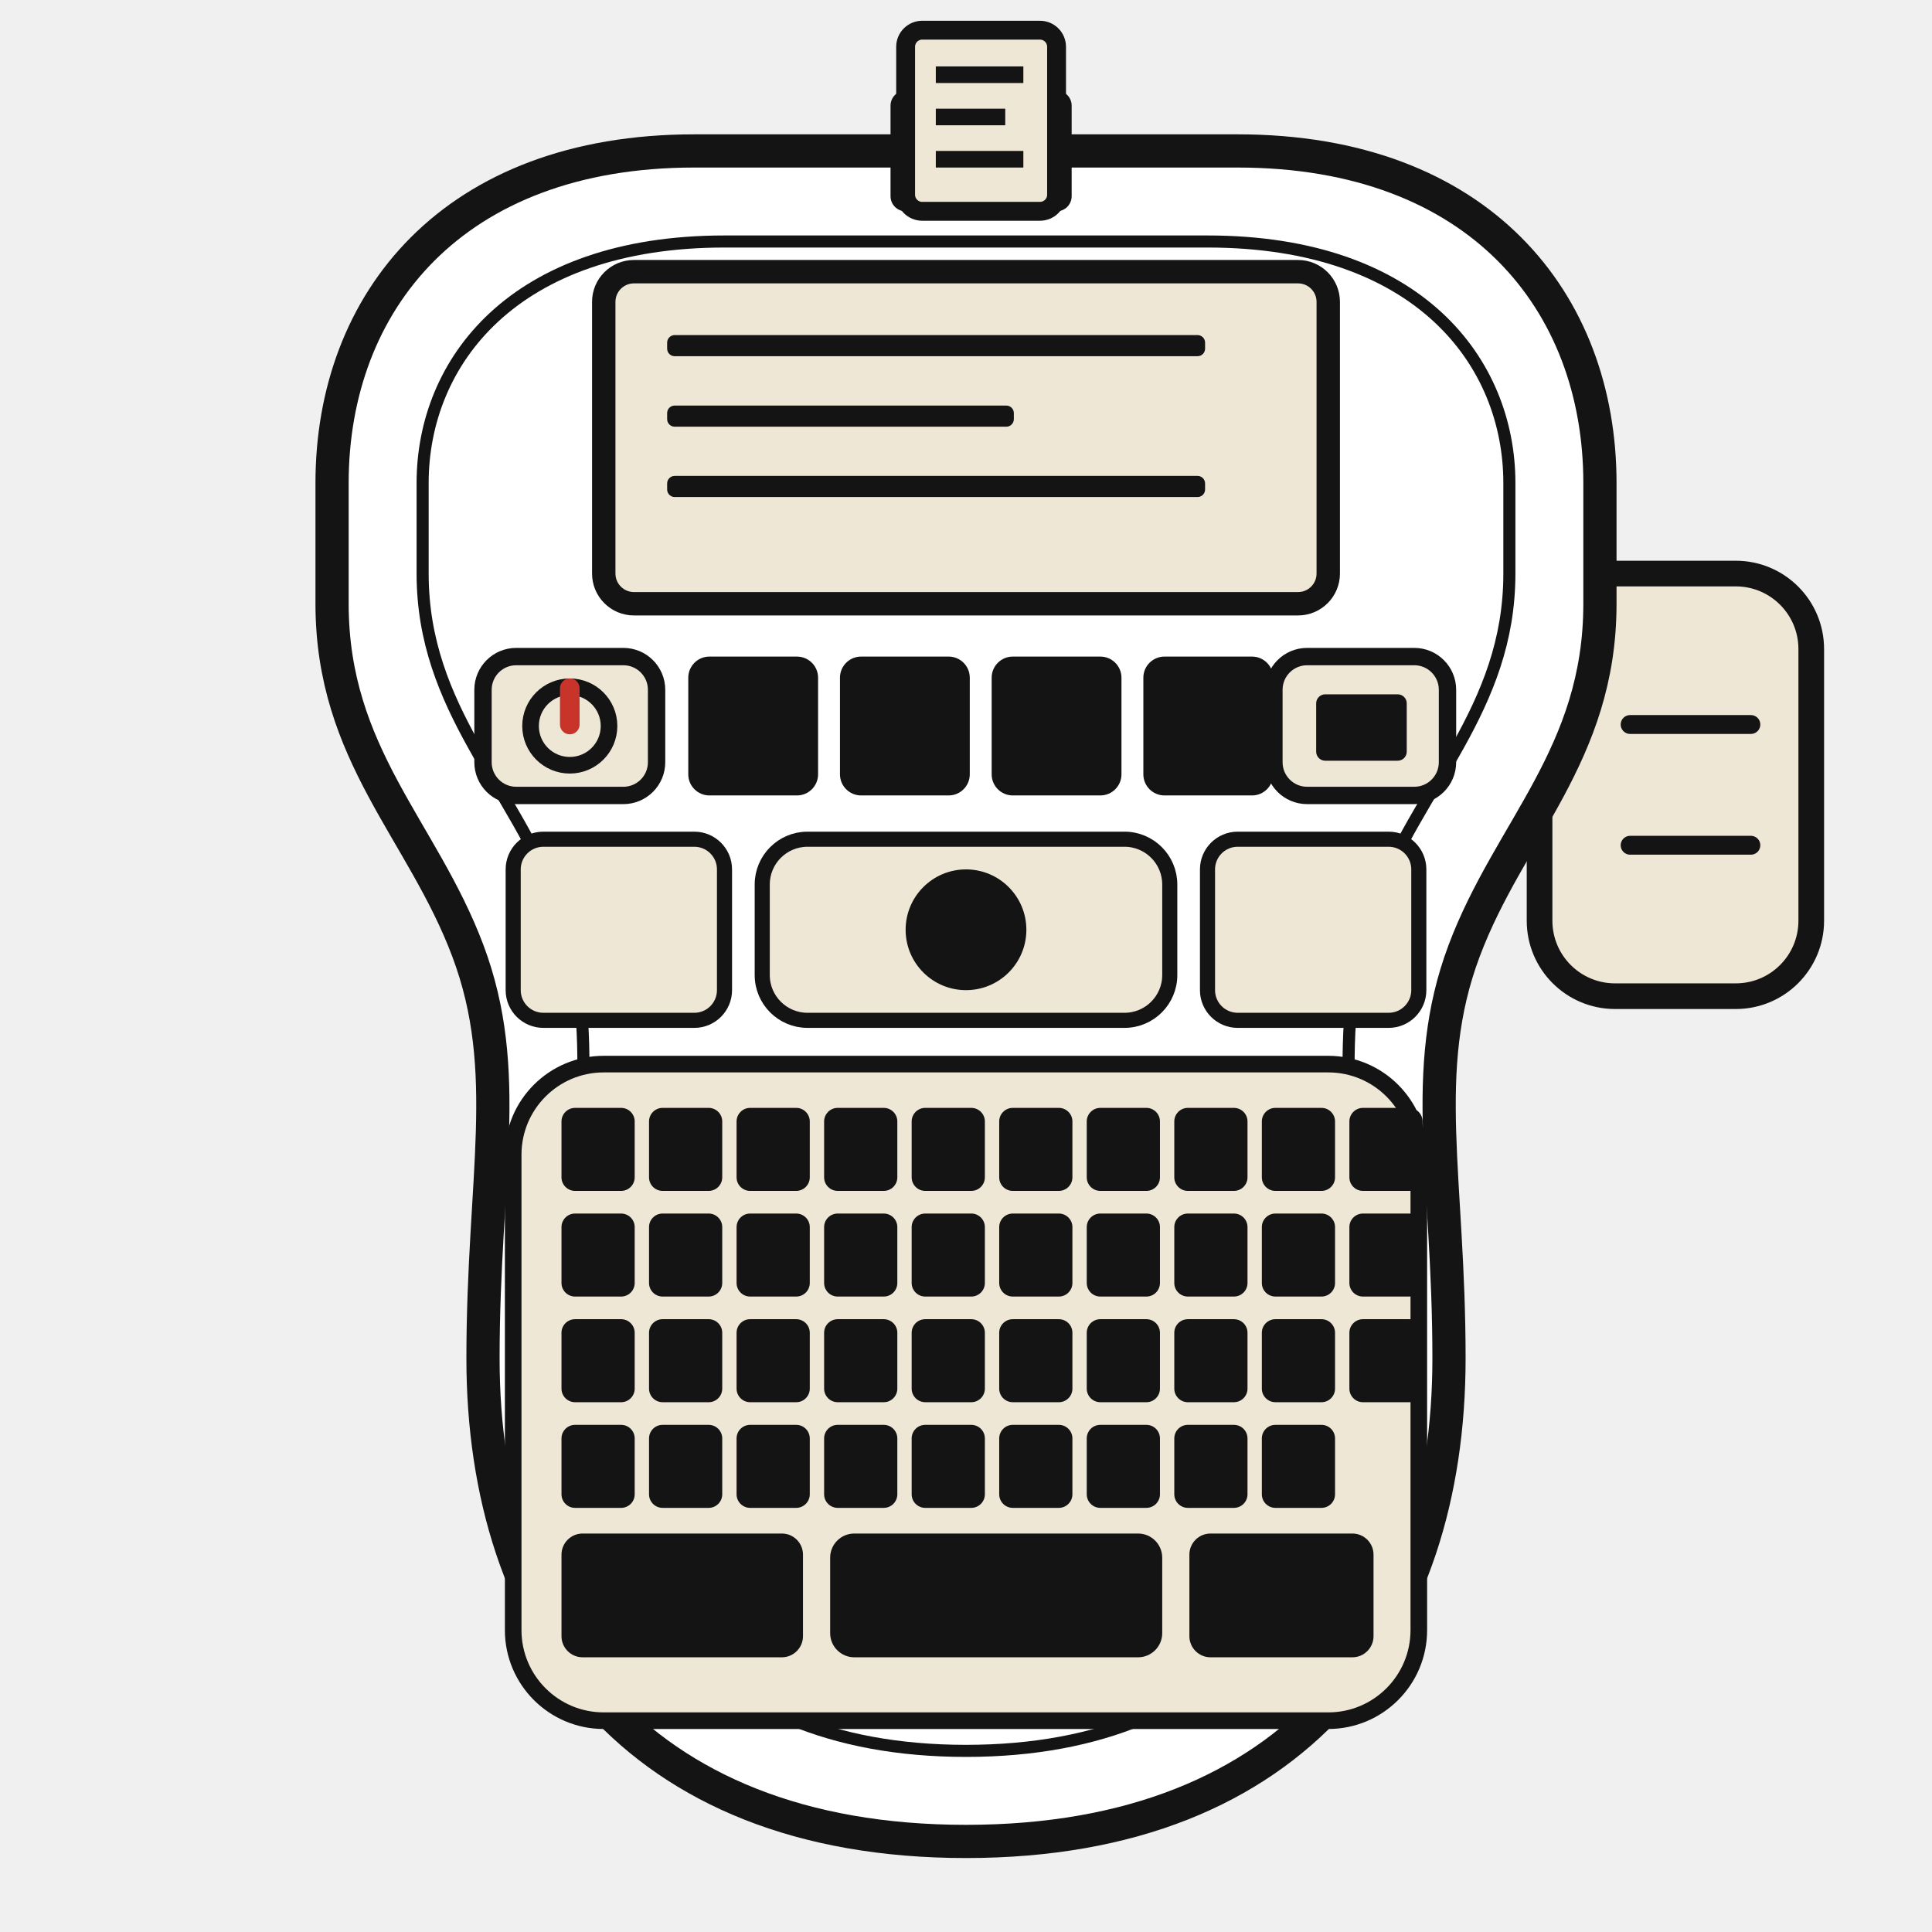
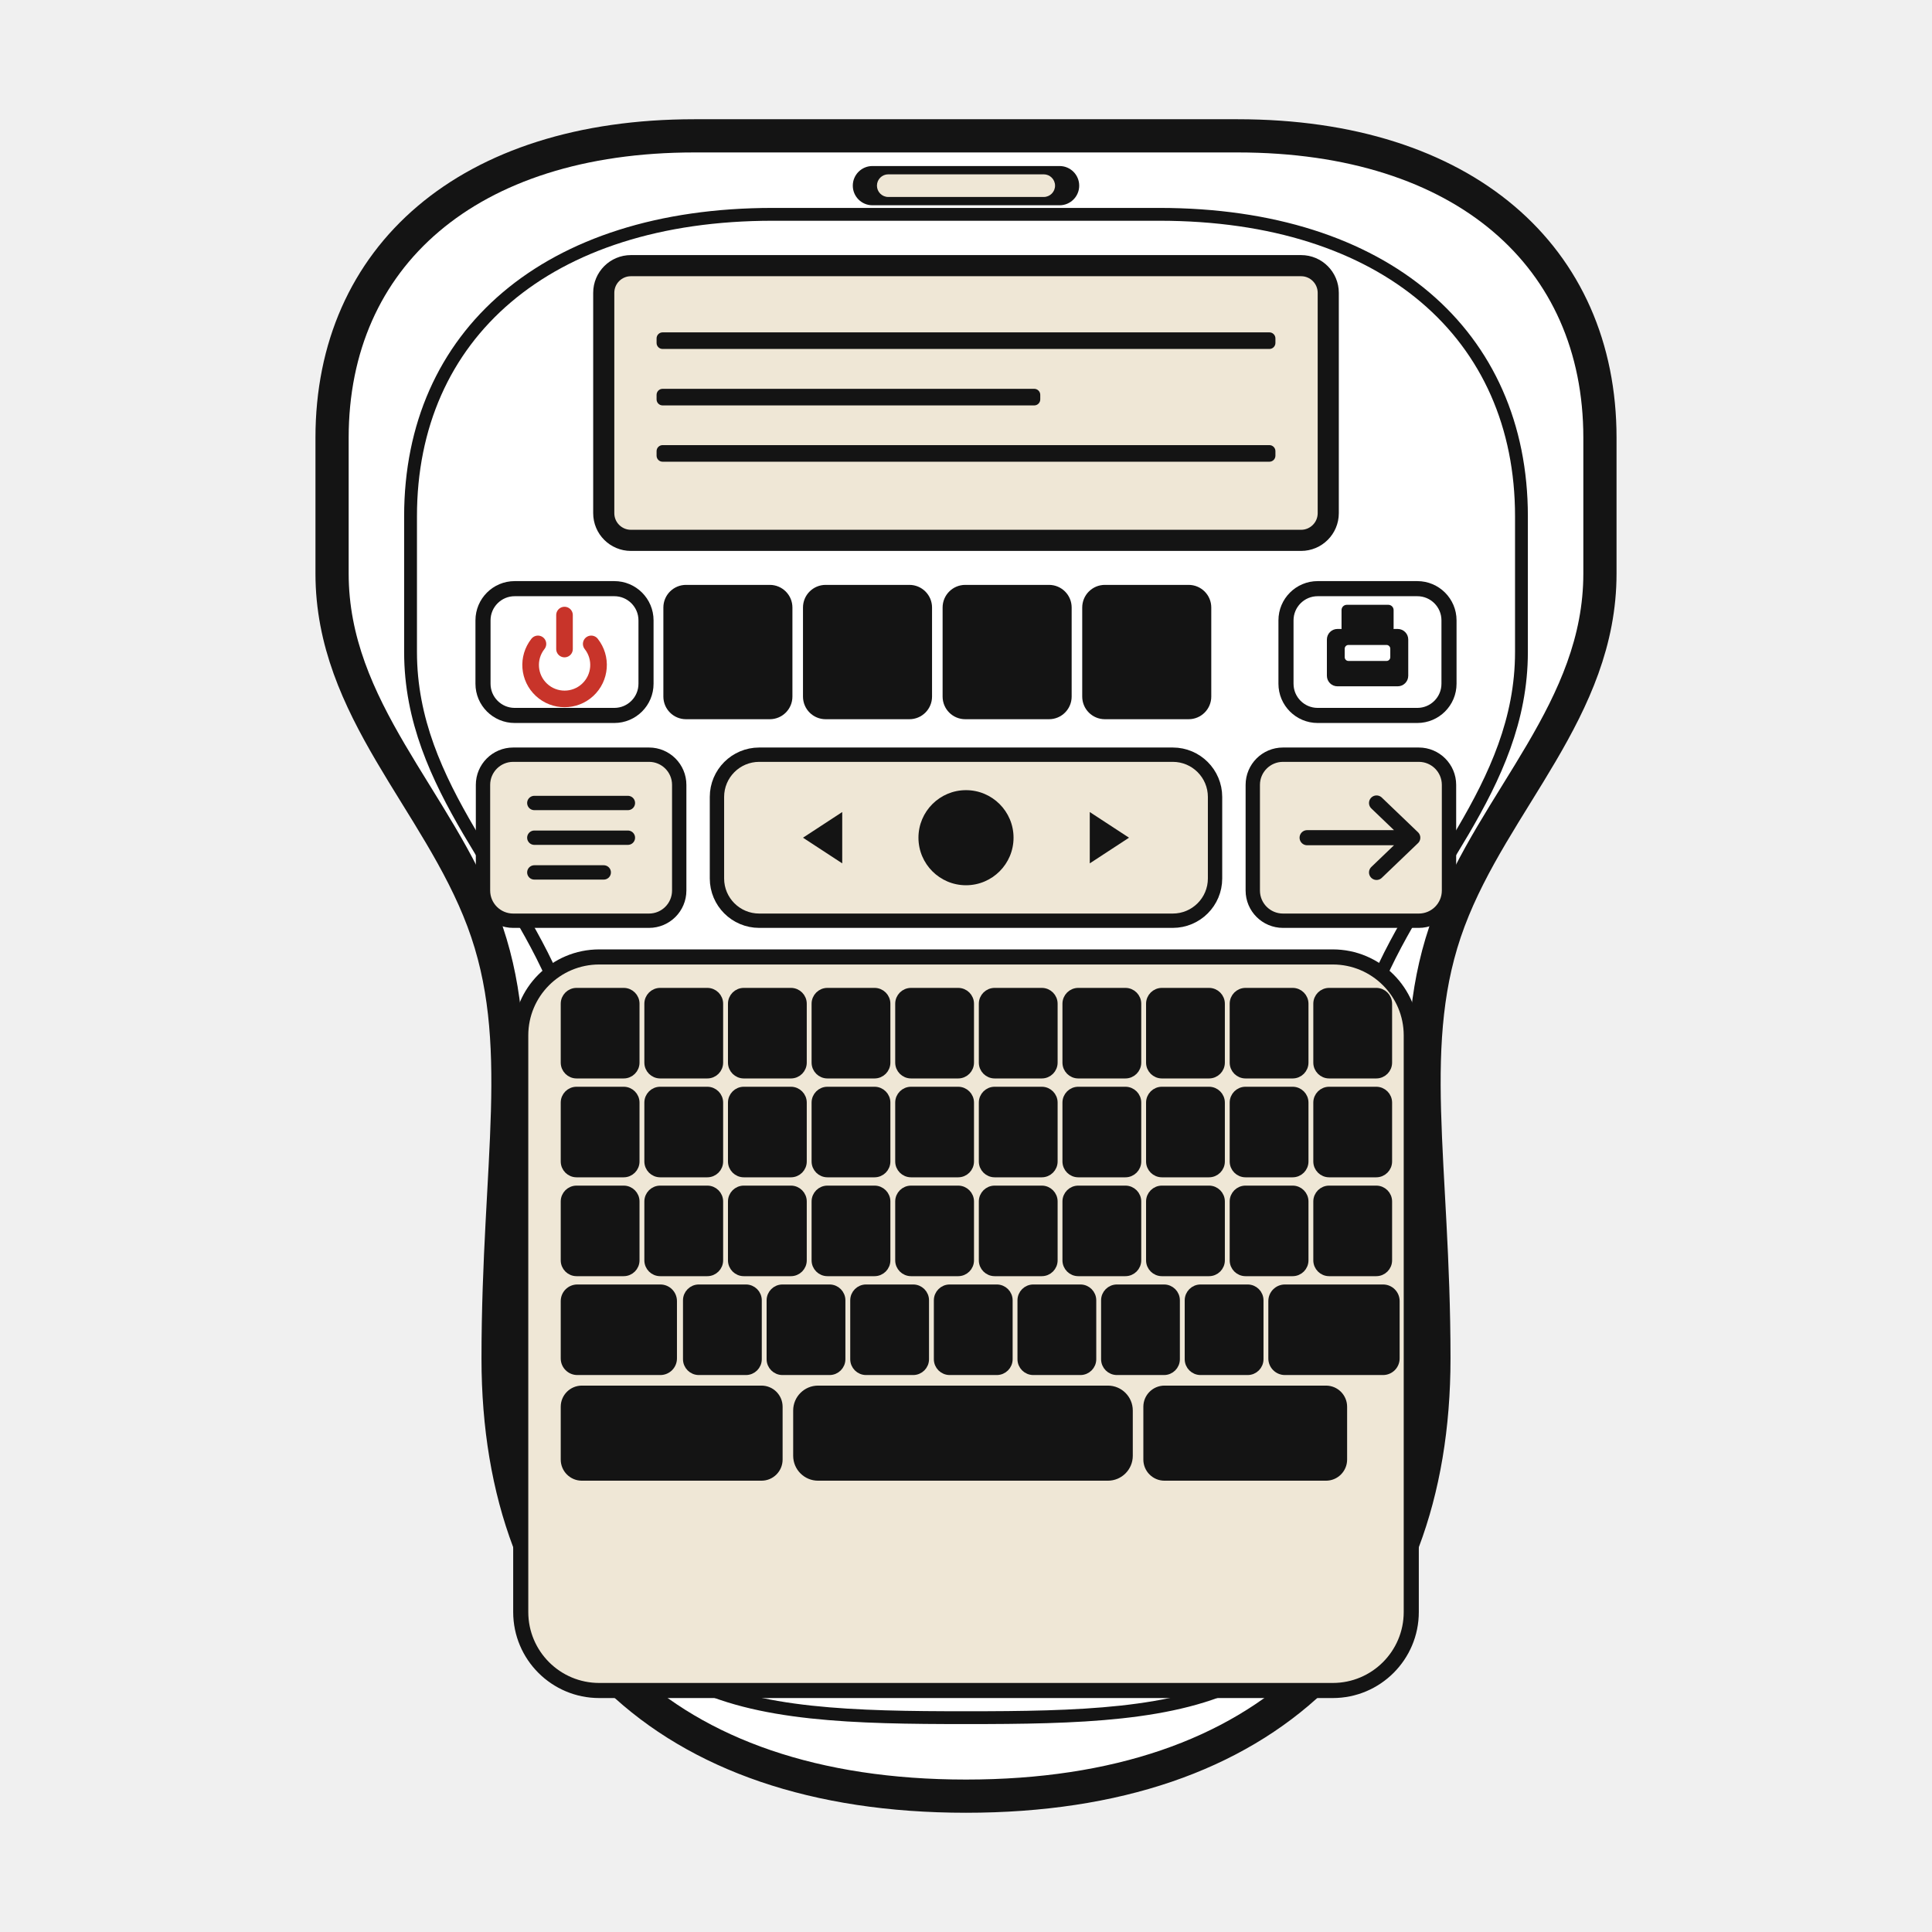
<svg xmlns="http://www.w3.org/2000/svg" viewBox="0 0 128 128" fill="none">
  <g stroke-linejoin="round" stroke-linecap="round">
-     <rect x="102" y="38" width="18" height="28" rx="5" fill="#efe7d6" stroke="#141414" stroke-width="1.7" />
-     <path d="M108 48h8M108 56h8" stroke="#141414" stroke-width="1.25" />
-     <path d="M46 10 C30 10 22 20 22 32 L22 40 C22 50 28 55 31 63 C34 71 32 78 32 90 C32 108 42 122 64 122 C86 122 96 108 96 90 C96 78 94 71 97 63 C100 55 106 50 106 40 L106 32 C106 20 98 10 82 10 Z" fill="#fff" stroke="#141414" stroke-width="2.2" />
-     <path d="M48 16 C34 16 28 24 28 32 L28 38 C28 47 34 52 37 60 C40 68 38 76 38 88 C38 104 46 116 64 116 C82 116 90 104 90 88 C90 76 88 68 91 60 C94 52 100 47 100 38 L100 32 C100 24 94 16 80 16 Z" fill="#fff" stroke="#141414" stroke-width="0.8" />
-     <rect x="59" y="6" width="12" height="8" rx="1" fill="#141414" />
-     <rect x="60" y="2" width="10" height="12" rx="1.1" fill="#efe7d6" stroke="#141414" stroke-width="1.25" />
-     <rect x="62.0" y="4.4" width="5.8" height="1.1" fill="#141414" />
-     <rect x="62.0" y="7.2" width="4.6" height="1.1" fill="#141414" />
-     <rect x="62.0" y="10.0" width="5.8" height="1.1" fill="#141414" />
-     <rect x="40" y="18" width="48" height="22" rx="2" fill="#efe7d6" stroke="#141414" stroke-width="1.55" />
-     <rect x="44.20" y="22.20" width="35.64" height="1.4" rx="0.5" fill="#141414" />
-     <rect x="44.20" y="26.87" width="22.97" height="1.4" rx="0.5" fill="#141414" />
-     <rect x="44.20" y="31.53" width="35.64" height="1.4" rx="0.5" fill="#141414" />
-     <rect x="32" y="43.5" width="11.5" height="9.2" rx="2.2" fill="#efe7d6" stroke="#141414" stroke-width="1.15" />
-     <circle cx="37.75" cy="48.1" r="2.6" fill="none" stroke="#141414" stroke-width="1.1" />
-     <path d="M37.75 45.6v2.4" stroke="#c8342a" stroke-width="1.3" />
-     <rect x="45.60" y="43.50" width="8.60" height="9.20" rx="1.4" fill="#141414" />
-     <rect x="55.65" y="43.50" width="8.60" height="9.20" rx="1.4" fill="#141414" />
-     <rect x="65.70" y="43.50" width="8.60" height="9.20" rx="1.4" fill="#141414" />
-     <rect x="75.75" y="43.50" width="8.60" height="9.20" rx="1.4" fill="#141414" />
-     <rect x="84.4" y="43.5" width="11.5" height="9.2" rx="2.2" fill="#efe7d6" stroke="#141414" stroke-width="1.15" />
-     <rect x="87.2" y="46.0" width="6" height="4.4" rx="0.6" fill="#141414" />
-     <rect x="34" y="55.6" width="14" height="12" rx="2" fill="#efe7d6" stroke="#141414" stroke-width="1" />
-     <rect x="50.5" y="55.6" width="27" height="12" rx="3" fill="#efe7d6" stroke="#141414" stroke-width="1" />
-     <circle cx="64" cy="61.6" r="4.0" fill="#141414" />
-     <rect x="80" y="55.6" width="14" height="12" rx="2" fill="#efe7d6" stroke="#141414" stroke-width="1" />
-     <rect x="34" y="70.5" width="60" height="43.5" rx="6" fill="#efe7d6" stroke="#141414" stroke-width="1.1" />
-     <rect x="37.20" y="73.40" width="4.85" height="5.50" rx="0.9" fill="#141414" />
-     <rect x="43.00" y="73.40" width="4.85" height="5.50" rx="0.9" fill="#141414" />
-     <rect x="48.80" y="73.40" width="4.85" height="5.50" rx="0.9" fill="#141414" />
-     <rect x="54.60" y="73.40" width="4.85" height="5.50" rx="0.9" fill="#141414" />
-     <rect x="60.40" y="73.40" width="4.85" height="5.50" rx="0.9" fill="#141414" />
-     <rect x="66.20" y="73.40" width="4.85" height="5.50" rx="0.9" fill="#141414" />
-     <rect x="72.00" y="73.40" width="4.85" height="5.50" rx="0.9" fill="#141414" />
-     <rect x="77.80" y="73.40" width="4.85" height="5.50" rx="0.9" fill="#141414" />
-     <rect x="83.60" y="73.40" width="4.85" height="5.50" rx="0.9" fill="#141414" />
-     <rect x="89.40" y="73.40" width="4.85" height="5.50" rx="0.9" fill="#141414" />
-     <rect x="37.20" y="80.40" width="4.85" height="5.50" rx="0.9" fill="#141414" />
-     <rect x="43.00" y="80.40" width="4.85" height="5.50" rx="0.9" fill="#141414" />
-     <rect x="48.80" y="80.40" width="4.85" height="5.50" rx="0.9" fill="#141414" />
-     <rect x="54.60" y="80.40" width="4.85" height="5.50" rx="0.9" fill="#141414" />
-     <rect x="60.40" y="80.40" width="4.85" height="5.50" rx="0.9" fill="#141414" />
-     <rect x="66.20" y="80.40" width="4.85" height="5.50" rx="0.9" fill="#141414" />
-     <rect x="72.00" y="80.40" width="4.85" height="5.50" rx="0.9" fill="#141414" />
-     <rect x="77.80" y="80.40" width="4.85" height="5.50" rx="0.9" fill="#141414" />
-     <rect x="83.60" y="80.40" width="4.85" height="5.50" rx="0.9" fill="#141414" />
-     <rect x="89.40" y="80.40" width="4.85" height="5.50" rx="0.9" fill="#141414" />
-     <rect x="37.20" y="87.40" width="4.85" height="5.50" rx="0.9" fill="#141414" />
-     <rect x="43.00" y="87.40" width="4.85" height="5.50" rx="0.9" fill="#141414" />
-     <rect x="48.80" y="87.40" width="4.85" height="5.50" rx="0.9" fill="#141414" />
-     <rect x="54.60" y="87.40" width="4.85" height="5.50" rx="0.9" fill="#141414" />
-     <rect x="60.40" y="87.40" width="4.85" height="5.50" rx="0.9" fill="#141414" />
-     <rect x="66.20" y="87.40" width="4.85" height="5.50" rx="0.9" fill="#141414" />
-     <rect x="72.00" y="87.40" width="4.85" height="5.50" rx="0.9" fill="#141414" />
-     <rect x="77.80" y="87.40" width="4.85" height="5.50" rx="0.9" fill="#141414" />
-     <rect x="83.60" y="87.40" width="4.85" height="5.50" rx="0.9" fill="#141414" />
-     <rect x="89.40" y="87.40" width="4.85" height="5.50" rx="0.9" fill="#141414" />
-     <rect x="37.20" y="94.40" width="4.85" height="5.50" rx="0.9" fill="#141414" />
-     <rect x="43.00" y="94.40" width="4.85" height="5.50" rx="0.9" fill="#141414" />
-     <rect x="48.80" y="94.40" width="4.85" height="5.50" rx="0.9" fill="#141414" />
-     <rect x="54.60" y="94.40" width="4.85" height="5.50" rx="0.9" fill="#141414" />
-     <rect x="60.40" y="94.40" width="4.85" height="5.50" rx="0.9" fill="#141414" />
-     <rect x="66.20" y="94.40" width="4.85" height="5.50" rx="0.9" fill="#141414" />
-     <rect x="72.00" y="94.40" width="4.85" height="5.50" rx="0.9" fill="#141414" />
-     <rect x="77.80" y="94.40" width="4.85" height="5.50" rx="0.9" fill="#141414" />
-     <rect x="83.60" y="94.40" width="4.85" height="5.50" rx="0.9" fill="#141414" />
-     <rect x="37.2" y="101.6" width="16" height="8.2" rx="1.4" fill="#141414" />
-     <rect x="55.0" y="101.6" width="22" height="8.2" rx="1.6" fill="#141414" />
-     <rect x="78.8" y="101.6" width="12.2" height="8.2" rx="1.4" fill="#141414" />
+     <path d="M46.0 9.0 C31.0 9.0 22.0 17.0 22.0 29.0 L22.0 38.0 C22.0 47.0 29.0 53.0 32.0 61.0 C35.0 69.0 33.0 77.0 33.0 90.0 C33.0 108.0 44.0 119.0 64 119.0 C84.0 119.0 95.0 108.0 95.0 90.0 C95.0 77.0 93.0 69.0 96.0 61.0 C99.0 53.0 106.0 47.0 106.0 38.0 L106.0 29.0 C106.0 17.0 97.0 9.0 82.0 9.0 Z" fill="#fff" stroke="#141414" stroke-width="2.2" />
+     <path d="M51.2 14.2 C36.2 14.2 27.2 22.2 27.2 34.2 L27.2 43.2 C27.2 52.2 34.2 58.2 37.2 66.2 C40.2 74.2 38.2 82.2 38.2 95.2 C38.2 113.2 49.2 113.8 64 113.8 C78.8 113.8 89.8 113.2 89.8 95.2 C89.8 82.2 87.8 74.2 90.8 66.2 C93.8 58.2 100.8 52.2 100.8 43.2 L100.8 34.2 C100.8 22.2 91.8 14.2 76.8 14.2 Z" fill="#fff" stroke="#141414" stroke-width="0.85" />
+     <rect x="56.50" y="11.00" width="15.00" height="2.60" rx="1.30" fill="#141414" />
+     <rect x="58.10" y="11.55" width="11.80" height="1.50" rx="0.75" fill="#efe7d6" />
+     <rect x="40.00" y="17.60" width="48.00" height="18.20" rx="1.80" fill="#efe7d6" stroke="#141414" stroke-width="1.4" />
+     <rect x="43.50" y="22.02" width="41.00" height="1.10" rx="0.40" fill="#141414" />
+     <rect x="43.50" y="25.76" width="25.42" height="1.10" rx="0.40" fill="#141414" />
+     <rect x="43.50" y="29.49" width="41.00" height="1.10" rx="0.40" fill="#141414" />
+     <rect x="32.00" y="39.00" width="10.80" height="8.40" rx="2.10" fill="#fff" stroke="#141414" stroke-width="1.0" />
+     <path d="M37.40 40.75v2.25" fill="none" stroke="#c8342a" stroke-width="1.1" />
+     <path d="M35.64 42.66a2.25 2.25 0 1 0 3.53 0" fill="none" stroke="#c8342a" stroke-width="1.1" />
+     <rect x="44.20" y="39.00" width="8.05" height="8.40" rx="1.25" fill="#141414" stroke="#141414" stroke-width="0.5" />
+     <rect x="53.45" y="39.00" width="8.05" height="8.40" rx="1.25" fill="#141414" stroke="#141414" stroke-width="0.5" />
+     <rect x="62.70" y="39.00" width="8.05" height="8.40" rx="1.25" fill="#141414" stroke="#141414" stroke-width="0.5" />
+     <rect x="71.95" y="39.00" width="8.05" height="8.40" rx="1.25" fill="#141414" stroke="#141414" stroke-width="0.5" />
+     <rect x="85.20" y="39.00" width="10.80" height="8.40" rx="2.10" fill="#fff" stroke="#141414" stroke-width="1.0" />
+     <rect x="87.91" y="41.67" width="5.39" height="3.80" rx="0.70" fill="#141414" />
+     <rect x="88.88" y="40.07" width="3.45" height="1.90" rx="0.35" fill="#141414" />
+     <rect x="89.09" y="42.73" width="3.02" height="1.06" rx="0.25" fill="#fff" />
+     <rect x="32.00" y="50.00" width="13.00" height="11.00" rx="2.00" fill="#efe7d6" stroke="#141414" stroke-width="0.95" />
+     <path d="M35.4 53.2h6.2M35.4 55.5h6.2M35.4 57.8h4.6" fill="none" stroke="#141414" stroke-width="0.95" />
+     <rect x="47.50" y="50.00" width="33.00" height="11.00" rx="2.80" fill="#efe7d6" stroke="#141414" stroke-width="0.95" />
+     <circle cx="64.00" cy="55.50" r="3.15" fill="#141414" />
+     <path d="M53.2 55.5l2.6-1.7v3.4z" fill="#141414" />
+     <path d="M74.8 55.5l-2.6-1.7v3.4z" fill="#141414" />
+     <rect x="83.00" y="50.00" width="13.00" height="11.00" rx="2.00" fill="#efe7d6" stroke="#141414" stroke-width="0.95" />
+     <path d="M86.6 55.5h7.0M91.2 53.2l2.4 2.3-2.4 2.3" fill="none" stroke="#141414" stroke-width="1.0" />
+     <rect x="34.50" y="63.40" width="59.00" height="48.60" rx="5.20" fill="#efe7d6" stroke="#141414" stroke-width="1.0" />
+     <rect x="37.40" y="65.70" width="4.72" height="5.50" rx="0.80" fill="#141414" stroke="#141414" stroke-width="0.5" />
+     <rect x="42.94" y="65.70" width="4.72" height="5.50" rx="0.80" fill="#141414" stroke="#141414" stroke-width="0.5" />
+     <rect x="48.48" y="65.70" width="4.72" height="5.50" rx="0.80" fill="#141414" stroke="#141414" stroke-width="0.5" />
+     <rect x="54.02" y="65.70" width="4.72" height="5.50" rx="0.80" fill="#141414" stroke="#141414" stroke-width="0.5" />
+     <rect x="59.56" y="65.70" width="4.72" height="5.50" rx="0.80" fill="#141414" stroke="#141414" stroke-width="0.5" />
+     <rect x="65.10" y="65.70" width="4.72" height="5.50" rx="0.80" fill="#141414" stroke="#141414" stroke-width="0.5" />
+     <rect x="70.64" y="65.70" width="4.72" height="5.50" rx="0.80" fill="#141414" stroke="#141414" stroke-width="0.5" />
+     <rect x="76.18" y="65.70" width="4.72" height="5.50" rx="0.80" fill="#141414" stroke="#141414" stroke-width="0.5" />
+     <rect x="81.72" y="65.70" width="4.72" height="5.50" rx="0.80" fill="#141414" stroke="#141414" stroke-width="0.5" />
+     <rect x="87.26" y="65.70" width="4.72" height="5.50" rx="0.80" fill="#141414" stroke="#141414" stroke-width="0.5" />
+     <rect x="37.40" y="72.25" width="4.72" height="5.50" rx="0.80" fill="#141414" stroke="#141414" stroke-width="0.5" />
+     <rect x="42.94" y="72.25" width="4.72" height="5.50" rx="0.80" fill="#141414" stroke="#141414" stroke-width="0.5" />
+     <rect x="48.48" y="72.25" width="4.72" height="5.50" rx="0.80" fill="#141414" stroke="#141414" stroke-width="0.5" />
+     <rect x="54.02" y="72.25" width="4.72" height="5.50" rx="0.80" fill="#141414" stroke="#141414" stroke-width="0.5" />
+     <rect x="59.56" y="72.25" width="4.72" height="5.50" rx="0.80" fill="#141414" stroke="#141414" stroke-width="0.5" />
+     <rect x="65.10" y="72.25" width="4.72" height="5.50" rx="0.80" fill="#141414" stroke="#141414" stroke-width="0.5" />
+     <rect x="70.64" y="72.25" width="4.72" height="5.50" rx="0.80" fill="#141414" stroke="#141414" stroke-width="0.5" />
+     <rect x="76.18" y="72.25" width="4.72" height="5.50" rx="0.80" fill="#141414" stroke="#141414" stroke-width="0.5" />
+     <rect x="81.72" y="72.25" width="4.72" height="5.50" rx="0.80" fill="#141414" stroke="#141414" stroke-width="0.5" />
+     <rect x="87.26" y="72.25" width="4.72" height="5.50" rx="0.80" fill="#141414" stroke="#141414" stroke-width="0.5" />
+     <rect x="37.40" y="78.80" width="4.72" height="5.50" rx="0.80" fill="#141414" stroke="#141414" stroke-width="0.5" />
+     <rect x="42.94" y="78.80" width="4.72" height="5.50" rx="0.80" fill="#141414" stroke="#141414" stroke-width="0.5" />
+     <rect x="48.48" y="78.80" width="4.72" height="5.50" rx="0.80" fill="#141414" stroke="#141414" stroke-width="0.5" />
+     <rect x="54.02" y="78.80" width="4.72" height="5.50" rx="0.80" fill="#141414" stroke="#141414" stroke-width="0.5" />
+     <rect x="59.56" y="78.80" width="4.72" height="5.50" rx="0.80" fill="#141414" stroke="#141414" stroke-width="0.5" />
+     <rect x="65.10" y="78.80" width="4.72" height="5.50" rx="0.80" fill="#141414" stroke="#141414" stroke-width="0.5" />
+     <rect x="70.64" y="78.80" width="4.72" height="5.50" rx="0.80" fill="#141414" stroke="#141414" stroke-width="0.5" />
+     <rect x="76.18" y="78.80" width="4.72" height="5.50" rx="0.80" fill="#141414" stroke="#141414" stroke-width="0.5" />
+     <rect x="81.72" y="78.80" width="4.72" height="5.50" rx="0.80" fill="#141414" stroke="#141414" stroke-width="0.5" />
+     <rect x="87.26" y="78.80" width="4.72" height="5.50" rx="0.80" fill="#141414" stroke="#141414" stroke-width="0.5" />
+     <rect x="37.40" y="85.35" width="7.20" height="5.50" rx="0.85" fill="#141414" stroke="#141414" stroke-width="0.5" />
+     <rect x="45.50" y="85.35" width="4.72" height="5.50" rx="0.80" fill="#141414" stroke="#141414" stroke-width="0.5" />
+     <rect x="51.04" y="85.35" width="4.72" height="5.50" rx="0.80" fill="#141414" stroke="#141414" stroke-width="0.5" />
+     <rect x="56.58" y="85.35" width="4.72" height="5.50" rx="0.80" fill="#141414" stroke="#141414" stroke-width="0.5" />
+     <rect x="62.12" y="85.35" width="4.72" height="5.50" rx="0.80" fill="#141414" stroke="#141414" stroke-width="0.5" />
+     <rect x="67.66" y="85.35" width="4.72" height="5.50" rx="0.80" fill="#141414" stroke="#141414" stroke-width="0.5" />
+     <rect x="73.20" y="85.35" width="4.72" height="5.50" rx="0.80" fill="#141414" stroke="#141414" stroke-width="0.5" />
+     <rect x="78.74" y="85.35" width="4.72" height="5.50" rx="0.80" fill="#141414" stroke="#141414" stroke-width="0.5" />
+     <rect x="84.28" y="85.35" width="8.20" height="5.50" rx="0.85" fill="#141414" stroke="#141414" stroke-width="0.5" />
+     <rect x="37.40" y="92.05" width="14.20" height="5.80" rx="1.15" fill="#141414" stroke="#141414" stroke-width="0.5" />
+     <rect x="52.80" y="92.05" width="22.00" height="5.80" rx="1.40" fill="#141414" stroke="#141414" stroke-width="0.5" />
+     <rect x="76.00" y="92.05" width="13.00" height="5.80" rx="1.15" fill="#141414" stroke="#141414" stroke-width="0.5" />
  </g>
</svg>
